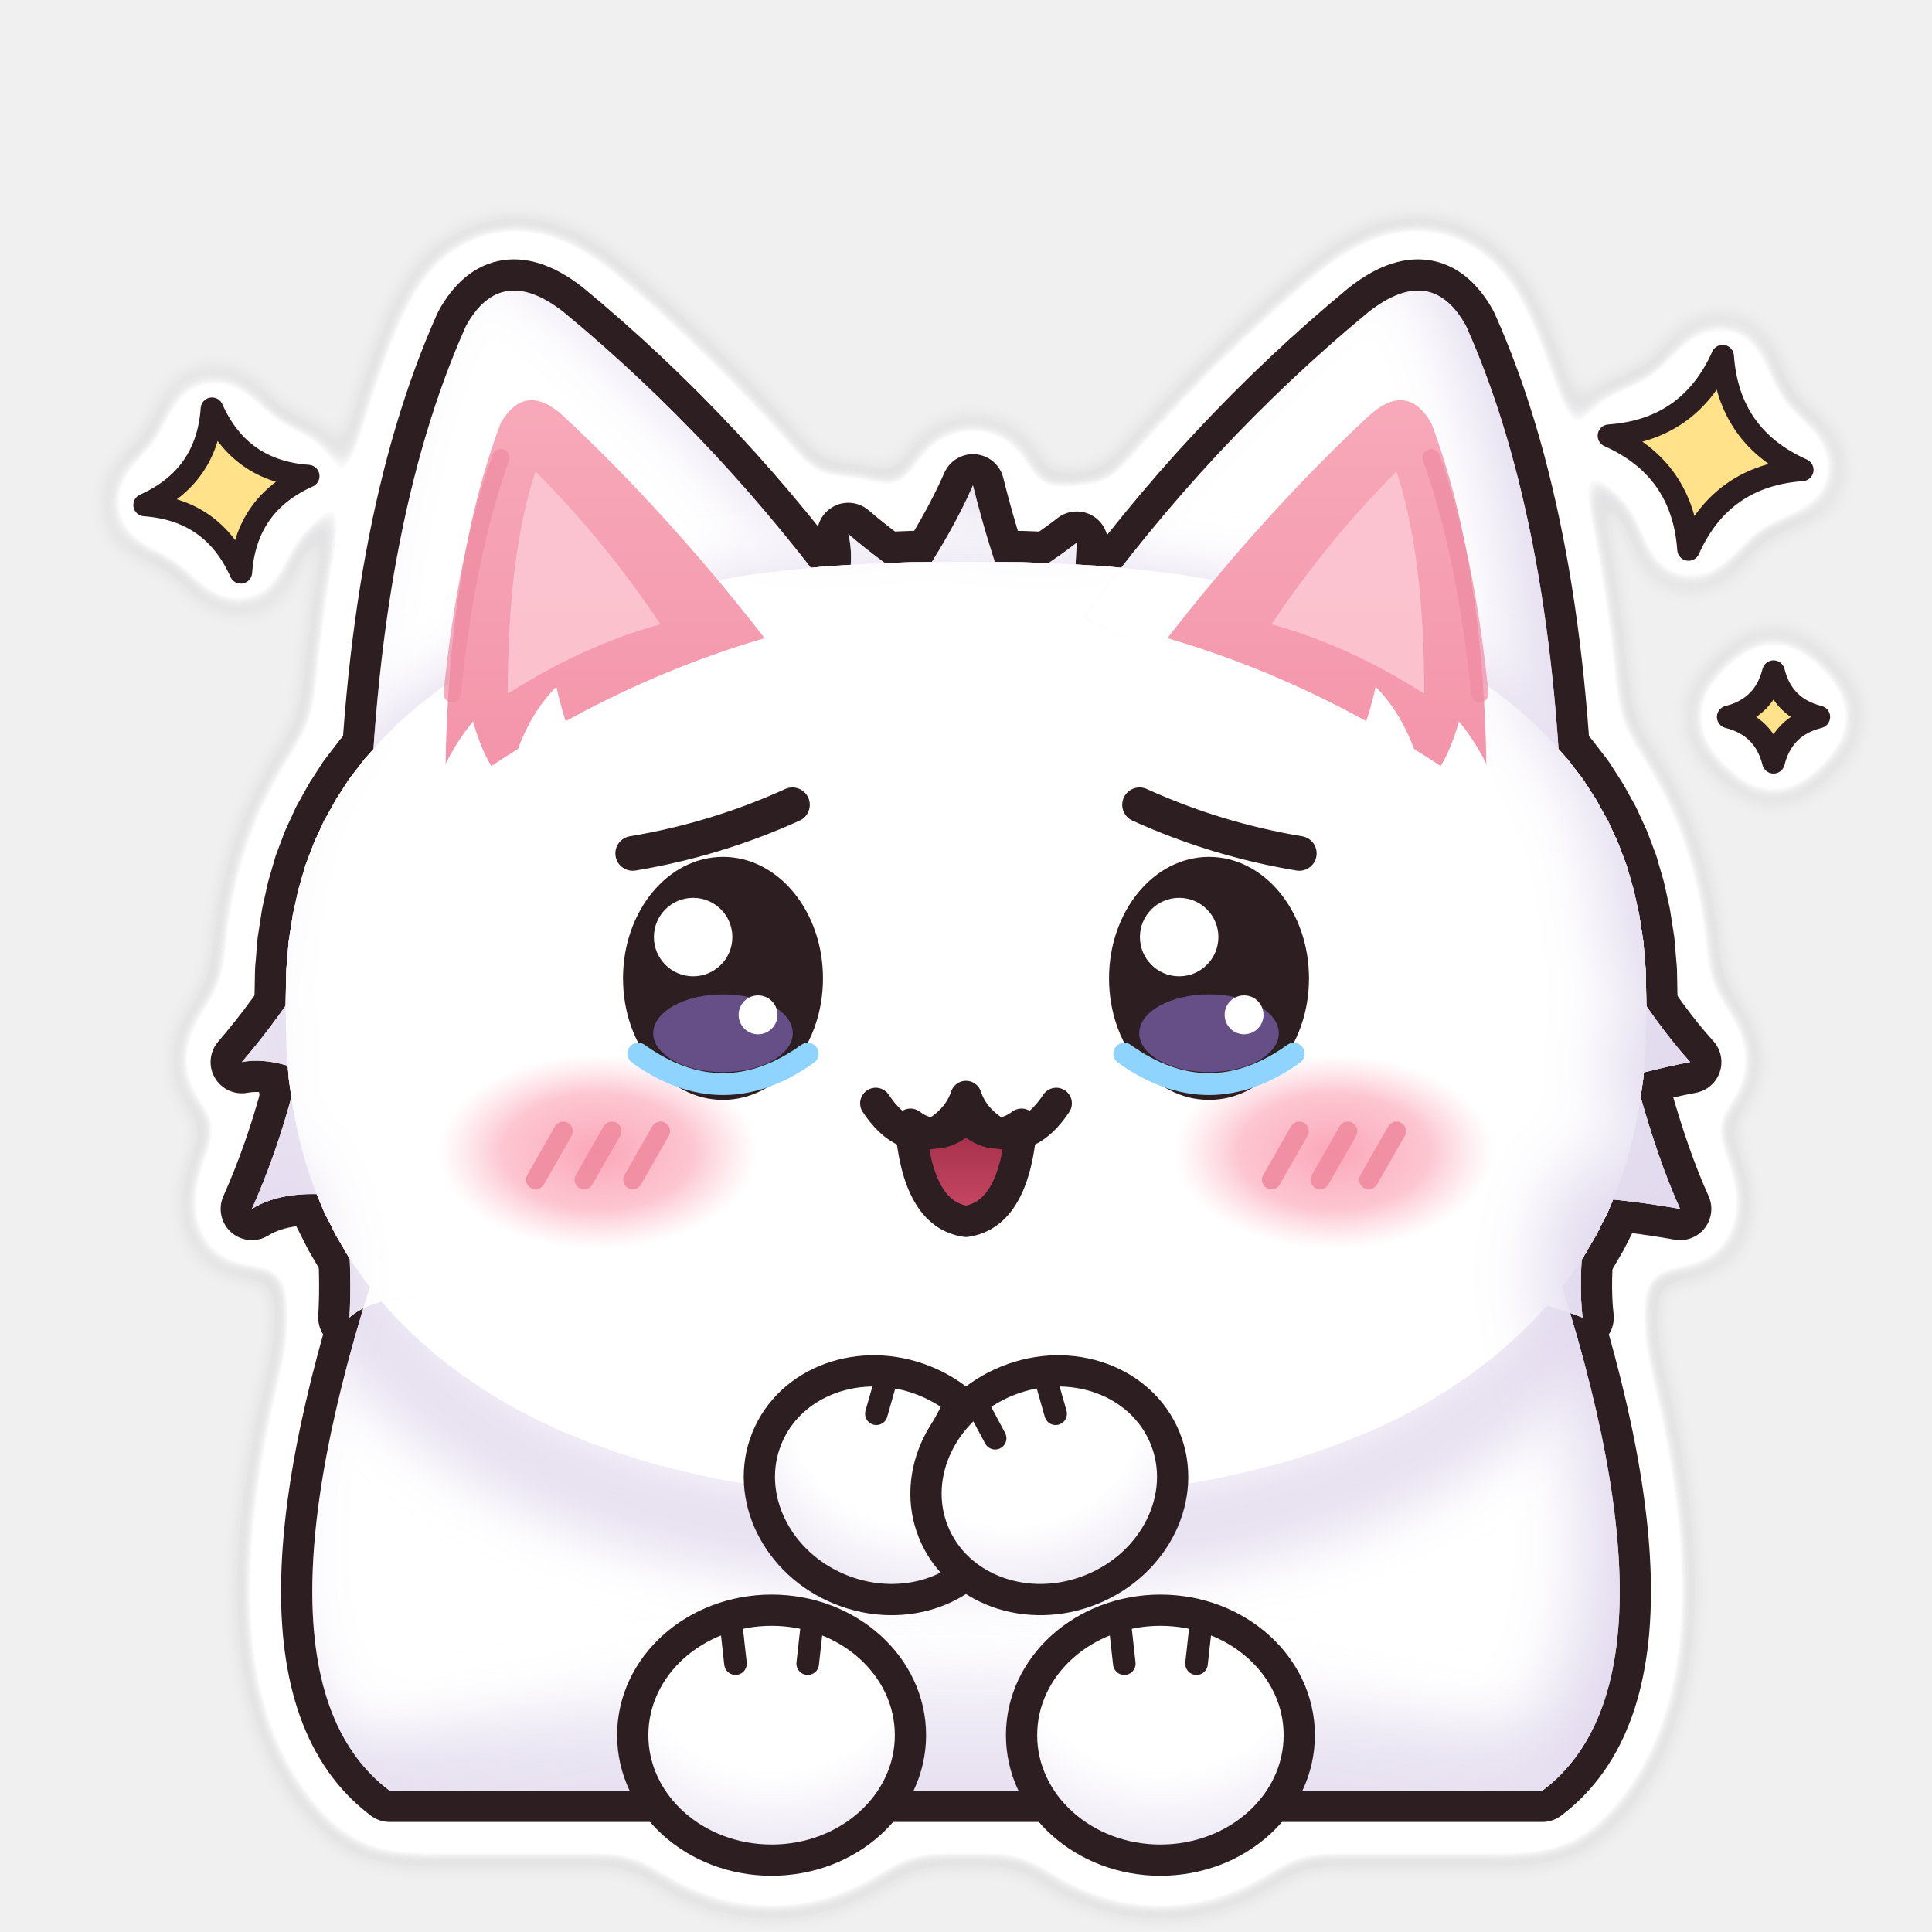
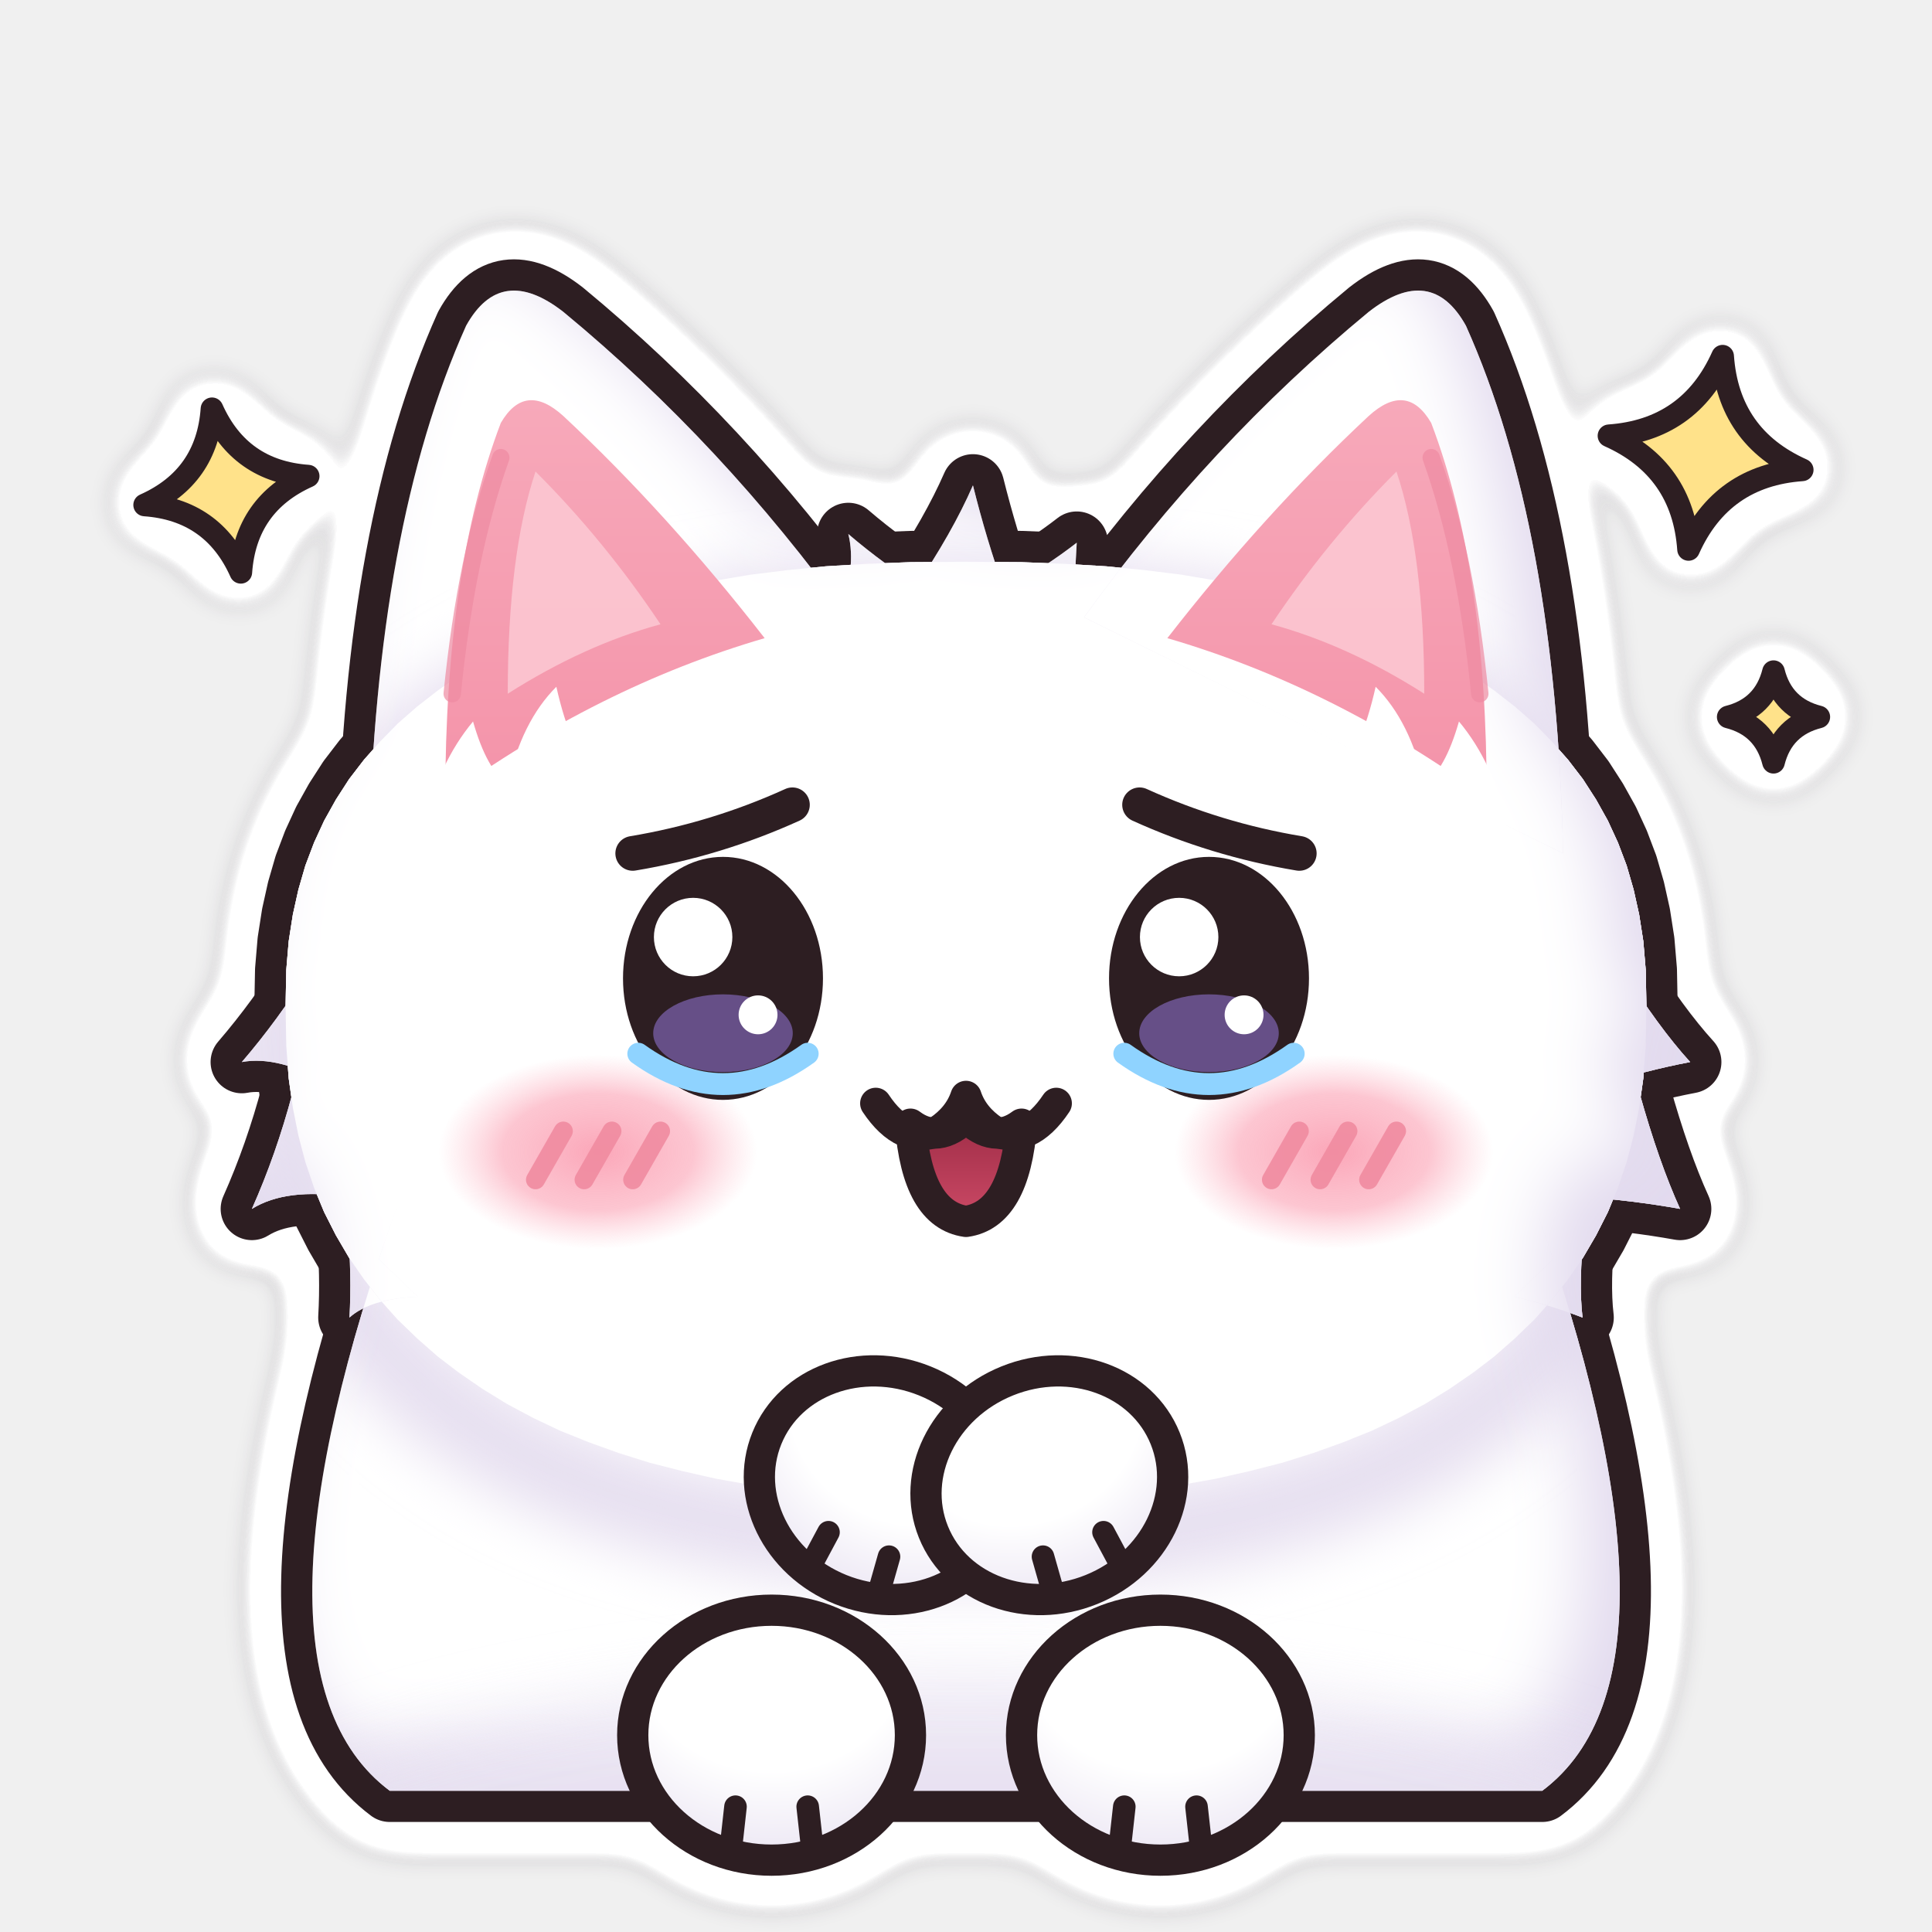
<svg xmlns="http://www.w3.org/2000/svg" viewBox="0 0 512 512" width="512" height="512">
  <defs>
    <linearGradient id="heartFill" x1="0" y1="0" x2="0" y2="1">
      <stop offset="0" stop-color="#ff9aae" />
      <stop offset="1" stop-color="#f4607d" />
    </linearGradient>
    <linearGradient id="lens" x1="0" y1="0" x2="1" y2="1">
      <stop offset="0" stop-color="#3b3350" />
      <stop offset="1" stop-color="#141019" />
    </linearGradient>
    <linearGradient id="flame" x1="0" y1="1" x2="0" y2="0">
      <stop offset="0" stop-color="#ff5a3d" />
      <stop offset="1" stop-color="#ffb43d" />
    </linearGradient>
    <linearGradient id="earFill" x1="0" y1="0" x2="0" y2="1">
      <stop offset="0" stop-color="#f7a9ba" />
      <stop offset="1" stop-color="#f493a9" />
    </linearGradient>
    <linearGradient id="mouthFill" x1="0" y1="0" x2="0" y2="1">
      <stop offset="0" stop-color="#9e2c46" />
      <stop offset="1" stop-color="#cc4a66" />
    </linearGradient>
    <linearGradient id="tongueFill" x1="0" y1="0" x2="0" y2="1">
      <stop offset="0" stop-color="#ff9db2" />
      <stop offset="1" stop-color="#f27994" />
    </linearGradient>
    <radialGradient id="blushFill">
      <stop offset="0" stop-color="#fba2b5" stop-opacity="0.95" />
      <stop offset="0.6" stop-color="#fcb3c2" stop-opacity="0.75" />
      <stop offset="1" stop-color="#fdc4cf" stop-opacity="0" />
    </radialGradient>
    <radialGradient id="blushStrong">
      <stop offset="0" stop-color="#f7839c" stop-opacity="0.95" />
      <stop offset="0.65" stop-color="#f996aa" stop-opacity="0.8" />
      <stop offset="1" stop-color="#fbb0bf" stop-opacity="0" />
    </radialGradient>
    <radialGradient id="pawShade" cx="0.5" cy="0.15" r="0.9">
      <stop offset="0.55" stop-color="#ffffff" />
      <stop offset="1" stop-color="#e9e3f2" />
    </radialGradient>
    <filter id="soft" x="-20%" y="-20%" width="140%" height="140%">
      <feGaussianBlur stdDeviation="9" />
    </filter>
    <filter id="rim" x="-10%" y="-10%" width="120%" height="120%">
      <feGaussianBlur stdDeviation="8" />
    </filter>
    <filter id="inner" filterUnits="userSpaceOnUse" x="-64" y="-64" width="640" height="640" color-interpolation-filters="sRGB">
      <feComponentTransfer in="SourceAlpha" result="outside">
        <feFuncA type="table" tableValues="1 0" />
      </feComponentTransfer>
      <feOffset in="outside" dx="-10" dy="-12" result="shifted" />
      <feGaussianBlur in="shifted" stdDeviation="10" result="soft" />
      <feComposite in="soft" in2="SourceAlpha" operator="in" result="edge" />
      <feFlood flood-color="#e2daee" />
      <feComposite in2="edge" operator="in" />
    </filter>
    <filter id="sticker" x="-15%" y="-15%" width="130%" height="130%" color-interpolation-filters="sRGB">
      <feGaussianBlur in="SourceAlpha" stdDeviation="7" result="blur" />
      <feComponentTransfer in="blur" result="mask">
        <feFuncA type="linear" slope="14" intercept="-0.6" />
      </feComponentTransfer>
      <feFlood flood-color="#ffffff" />
      <feComposite in2="mask" operator="in" result="border" />
      <feGaussianBlur in="mask" stdDeviation="2.5" result="shadowBlur" />
      <feFlood flood-color="#1d1428" flood-opacity="0.22" />
      <feComposite in2="shadowBlur" operator="in" result="shadow" />
      <feMerge>
        <feMergeNode in="shadow" />
        <feMergeNode in="border" />
        <feMergeNode in="SourceGraphic" />
      </feMerge>
    </filter>
  </defs>
  <g filter="url(#sticker)">
    <g transform="translate(256 274) scale(0.92) translate(-256 -266)">
      <clipPath id="sil">
        <path d="M92 316 C62 400 58 460 90 484 L422 484 C454 460 450 400 420 316 Z" />
        <path d="M84 214 Q86 120 112 62 Q122 44 140 58 Q186 96 222 146 Z" />
        <path d="M428 214 Q426 120 400 62 Q390 44 372 58 Q326 96 290 146 Z" />
        <path d="M452 258L451.8 269.5L451.1 278.8L449.9 287.3L448.3 295.3L446.3 302.9L443.8 310.3L440.9 317.3L437.5 324L433.7 330.5L429.4 336.7L424.7 342.7L419.7 348.3L414.1 353.7L408.2 358.9L401.9 363.7L395.2 368.3L388.2 372.6L380.7 376.6L372.9 380.3L364.7 383.6L356.1 386.7L347.2 389.5L337.8 391.9L328.1 394.1L318 395.9L307.5 397.4L296.4 398.5L284.7 399.3L271.9 399.8L256 400L240.1 399.8L227.3 399.3L215.6 398.5L204.5 397.4L194 395.9L183.9 394.1L174.2 391.9L164.8 389.5L155.9 386.7L147.3 383.6L139.1 380.3L131.3 376.6L123.8 372.6L116.8 368.3L110.1 363.7L103.8 358.9L97.9 353.7L92.3 348.3L87.3 342.7L82.6 336.7L78.3 330.5L74.5 324L71.1 317.3L68.2 310.3L65.7 302.9L63.7 295.3L62.1 287.3L60.9 278.8L60.2 269.5L60 258L60.2 247.6L60.9 239.3L62.1 231.6L63.7 224.4L65.7 217.5L68.2 210.9L71.1 204.6L74.5 198.5L78.3 192.6L82.6 187L87.3 181.7L92.3 176.6L97.9 171.7L103.8 167.1L110.1 162.7L116.8 158.6L123.8 154.7L131.3 151.1L139.1 147.8L147.3 144.7L155.9 142L164.8 139.5L174.2 137.3L183.9 135.4L194 133.7L204.5 132.4L215.6 131.3L227.3 130.6L240.1 130.1L256 130L271.9 130.1L284.7 130.6L296.4 131.3L307.5 132.4L318 133.7L328.1 135.4L337.8 137.3L347.2 139.5L356.1 142L364.7 144.7L372.9 147.8L380.7 151.1L388.2 154.7L395.2 158.6L401.9 162.7L408.2 167.1L414.1 171.7L419.7 176.6L424.7 181.7L429.4 187L433.7 192.6L437.5 198.5L440.9 204.6L443.8 210.9L446.3 217.5L448.3 224.4L449.9 231.6L451.1 239.3L451.8 247.6Z" />
        <path d="M219.5 145.6 Q224.5 131.6 222.1 122 Q232.5 130.9 244.5 138.4 Z" />
        <path d="M241 138 Q252.1 121.5 258 108 Q261.9 123.6 267 138 Z" />
        <path d="M266.5 138.6 Q279.3 131.2 287.9 124.5 Q287.2 135.2 287.5 145.4 Z" />
        <path d="M73 280.7 Q58 272.1 47.4 274.1 Q57.9 261.9 67 247.3 Z" />
        <path d="M445 247.3 Q455.4 264 464.6 274.1 Q451.5 276.6 439 280.7 Z" />
        <path d="M78 313 Q60.3 310.2 50.3 316.4 Q57.3 300.7 62 283 Z" />
        <path d="M450 283 Q455.6 303 461.7 316.4 Q447.7 313.9 434 313 Z" />
        <path d="M98.1 341.7 Q84.4 342.3 78.4 347.7 Q79.1 335.5 77.9 322.3 Z" />
        <path d="M434.1 322.3 Q432.4 337.6 433.6 347.7 Q424 344 413.9 341.7 Z" />
        <path d="M88.6 418.3 Q77.1 411.3 70 412.7 Q75.3 402.2 79.4 389.7 Z" />
        <path d="M432.6 389.7 Q437.1 404.4 442 412.7 Q432.6 414.7 423.4 418.3 Z" />
      </clipPath>
      <g fill="#2d1e22" stroke="#2d1e22" stroke-width="18" stroke-linejoin="round">
        <path d="M92 316 C62 400 58 460 90 484 L422 484 C454 460 450 400 420 316 Z" />
        <path d="M84 214 Q86 120 112 62 Q122 44 140 58 Q186 96 222 146 Z" />
        <path d="M428 214 Q426 120 400 62 Q390 44 372 58 Q326 96 290 146 Z" />
        <path d="M452 258L451.8 269.5L451.1 278.8L449.9 287.3L448.3 295.3L446.3 302.9L443.8 310.3L440.9 317.3L437.5 324L433.7 330.5L429.4 336.7L424.7 342.7L419.7 348.3L414.1 353.7L408.2 358.9L401.9 363.7L395.2 368.3L388.2 372.6L380.7 376.6L372.9 380.3L364.7 383.6L356.1 386.7L347.2 389.5L337.8 391.9L328.1 394.1L318 395.9L307.5 397.4L296.4 398.5L284.7 399.3L271.9 399.8L256 400L240.1 399.8L227.3 399.3L215.6 398.5L204.5 397.4L194 395.9L183.9 394.1L174.2 391.9L164.8 389.5L155.9 386.7L147.3 383.6L139.1 380.3L131.3 376.6L123.8 372.6L116.8 368.3L110.1 363.7L103.8 358.9L97.9 353.7L92.3 348.3L87.3 342.7L82.6 336.7L78.3 330.5L74.5 324L71.1 317.3L68.2 310.3L65.7 302.9L63.7 295.3L62.1 287.3L60.9 278.8L60.2 269.5L60 258L60.2 247.6L60.9 239.3L62.1 231.6L63.7 224.4L65.7 217.5L68.2 210.9L71.1 204.6L74.5 198.5L78.3 192.6L82.6 187L87.3 181.7L92.3 176.6L97.9 171.7L103.8 167.1L110.1 162.7L116.8 158.6L123.8 154.7L131.3 151.1L139.1 147.8L147.3 144.7L155.9 142L164.8 139.5L174.2 137.3L183.9 135.4L194 133.7L204.5 132.4L215.6 131.3L227.3 130.6L240.1 130.1L256 130L271.9 130.1L284.7 130.6L296.4 131.3L307.5 132.4L318 133.7L328.1 135.4L337.8 137.3L347.2 139.5L356.1 142L364.7 144.7L372.9 147.8L380.7 151.1L388.2 154.7L395.2 158.6L401.9 162.7L408.2 167.1L414.1 171.7L419.7 176.6L424.7 181.7L429.4 187L433.7 192.6L437.5 198.5L440.9 204.6L443.8 210.9L446.3 217.5L448.3 224.4L449.9 231.6L451.1 239.3L451.8 247.6Z" />
        <path d="M219.5 145.6 Q224.5 131.6 222.1 122 Q232.5 130.9 244.5 138.4 Z" />
        <path d="M241 138 Q252.1 121.5 258 108 Q261.9 123.6 267 138 Z" />
        <path d="M266.5 138.6 Q279.3 131.2 287.9 124.5 Q287.2 135.2 287.5 145.4 Z" />
        <path d="M73 280.7 Q58 272.1 47.4 274.1 Q57.9 261.9 67 247.3 Z" />
        <path d="M445 247.3 Q455.4 264 464.6 274.1 Q451.5 276.6 439 280.7 Z" />
        <path d="M78 313 Q60.3 310.2 50.3 316.4 Q57.3 300.7 62 283 Z" />
        <path d="M450 283 Q455.6 303 461.7 316.4 Q447.7 313.9 434 313 Z" />
        <path d="M98.1 341.7 Q84.4 342.3 78.4 347.7 Q79.1 335.5 77.9 322.3 Z" />
        <path d="M434.1 322.3 Q432.4 337.6 433.6 347.7 Q424 344 413.9 341.7 Z" />
        <path d="M88.6 418.3 Q77.1 411.3 70 412.7 Q75.3 402.2 79.4 389.7 Z" />
        <path d="M432.6 389.7 Q437.1 404.4 442 412.7 Q432.6 414.7 423.4 418.3 Z" />
      </g>
      <g fill="#ffffff">
        <path d="M92 316 C62 400 58 460 90 484 L422 484 C454 460 450 400 420 316 Z" />
        <path d="M84 214 Q86 120 112 62 Q122 44 140 58 Q186 96 222 146 Z" />
        <path d="M428 214 Q426 120 400 62 Q390 44 372 58 Q326 96 290 146 Z" />
        <path d="M452 258L451.8 269.5L451.1 278.8L449.9 287.3L448.3 295.3L446.3 302.9L443.8 310.3L440.9 317.3L437.5 324L433.7 330.5L429.4 336.7L424.7 342.7L419.7 348.3L414.1 353.7L408.2 358.9L401.9 363.7L395.2 368.3L388.2 372.6L380.7 376.6L372.9 380.3L364.7 383.6L356.1 386.7L347.2 389.5L337.8 391.9L328.1 394.1L318 395.9L307.5 397.4L296.4 398.5L284.7 399.3L271.9 399.8L256 400L240.1 399.8L227.3 399.3L215.6 398.5L204.5 397.4L194 395.9L183.9 394.1L174.2 391.9L164.8 389.5L155.9 386.7L147.3 383.6L139.1 380.3L131.3 376.6L123.8 372.6L116.8 368.3L110.1 363.7L103.8 358.9L97.9 353.7L92.3 348.3L87.3 342.7L82.6 336.7L78.3 330.5L74.5 324L71.1 317.3L68.2 310.3L65.7 302.9L63.7 295.3L62.1 287.3L60.9 278.8L60.2 269.5L60 258L60.2 247.6L60.9 239.3L62.1 231.6L63.7 224.4L65.7 217.5L68.2 210.9L71.1 204.6L74.5 198.5L78.3 192.6L82.6 187L87.3 181.7L92.3 176.6L97.9 171.7L103.8 167.1L110.1 162.7L116.8 158.6L123.8 154.7L131.3 151.1L139.1 147.8L147.3 144.7L155.9 142L164.8 139.5L174.2 137.3L183.9 135.4L194 133.7L204.5 132.4L215.6 131.3L227.3 130.6L240.1 130.1L256 130L271.9 130.1L284.7 130.6L296.4 131.3L307.5 132.4L318 133.7L328.1 135.4L337.8 137.3L347.2 139.5L356.1 142L364.7 144.7L372.9 147.8L380.7 151.1L388.2 154.7L395.2 158.6L401.9 162.7L408.2 167.1L414.1 171.7L419.7 176.6L424.7 181.7L429.4 187L433.7 192.6L437.5 198.5L440.9 204.6L443.8 210.9L446.3 217.5L448.3 224.4L449.9 231.6L451.1 239.3L451.8 247.6Z" />
        <path d="M219.5 145.6 Q224.5 131.6 222.1 122 Q232.5 130.9 244.5 138.4 Z" />
        <path d="M241 138 Q252.1 121.5 258 108 Q261.9 123.6 267 138 Z" />
        <path d="M266.5 138.6 Q279.3 131.2 287.9 124.5 Q287.2 135.2 287.5 145.4 Z" />
        <path d="M73 280.7 Q58 272.1 47.4 274.1 Q57.9 261.9 67 247.3 Z" />
        <path d="M445 247.3 Q455.4 264 464.6 274.1 Q451.5 276.6 439 280.7 Z" />
        <path d="M78 313 Q60.3 310.2 50.3 316.4 Q57.3 300.7 62 283 Z" />
        <path d="M450 283 Q455.6 303 461.7 316.4 Q447.7 313.9 434 313 Z" />
        <path d="M98.1 341.7 Q84.4 342.3 78.4 347.7 Q79.1 335.5 77.9 322.3 Z" />
        <path d="M434.1 322.3 Q432.4 337.6 433.6 347.7 Q424 344 413.9 341.7 Z" />
        <path d="M88.6 418.3 Q77.1 411.3 70 412.7 Q75.3 402.2 79.4 389.7 Z" />
        <path d="M432.6 389.7 Q437.1 404.4 442 412.7 Q432.6 414.7 423.4 418.3 Z" />
      </g>
      <g clip-path="url(#sil)">
        <path d="M452 258L451.8 269.5L451.1 278.8L449.9 287.3L448.3 295.3L446.3 302.9L443.8 310.3L440.9 317.3L437.5 324L433.7 330.5L429.4 336.7L424.7 342.7L419.7 348.3L414.1 353.7L408.2 358.9L401.9 363.7L395.2 368.3L388.2 372.6L380.7 376.6L372.9 380.3L364.7 383.6L356.1 386.7L347.2 389.5L337.8 391.9L328.1 394.1L318 395.9L307.5 397.4L296.4 398.5L284.7 399.3L271.9 399.8L256 400L240.1 399.8L227.3 399.3L215.6 398.5L204.5 397.4L194 395.9L183.9 394.1L174.2 391.9L164.8 389.5L155.9 386.7L147.3 383.6L139.1 380.3L131.3 376.6L123.8 372.6L116.8 368.3L110.1 363.7L103.8 358.9L97.9 353.7L92.3 348.3L87.3 342.7L82.6 336.7L78.3 330.5L74.5 324L71.1 317.3L68.2 310.3L65.7 302.9L63.7 295.3L62.1 287.3L60.9 278.8L60.2 269.5L60 258L60.2 247.6L60.9 239.3L62.1 231.6L63.7 224.4L65.7 217.5L68.2 210.9L71.1 204.6L74.5 198.5L78.3 192.6L82.6 187L87.3 181.7L92.3 176.6L97.9 171.7L103.8 167.1L110.1 162.7L116.8 158.6L123.8 154.7L131.3 151.1L139.1 147.8L147.3 144.7L155.9 142L164.8 139.5L174.2 137.3L183.9 135.4L194 133.7L204.5 132.4L215.6 131.3L227.3 130.6L240.1 130.1L256 130L271.9 130.1L284.7 130.6L296.4 131.3L307.5 132.4L318 133.7L328.1 135.4L337.8 137.3L347.2 139.5L356.1 142L364.7 144.7L372.9 147.8L380.7 151.1L388.2 154.7L395.2 158.6L401.9 162.7L408.2 167.1L414.1 171.7L419.7 176.6L424.7 181.7L429.4 187L433.7 192.6L437.5 198.5L440.9 204.6L443.8 210.9L446.3 217.5L448.3 224.4L449.9 231.6L451.1 239.3L451.8 247.6Z" fill="none" stroke="#e6dff0" stroke-width="26" filter="url(#rim)" transform="translate(0 12)" />
        <path d="M452 258L451.8 269.5L451.1 278.8L449.9 287.3L448.3 295.3L446.3 302.9L443.8 310.3L440.9 317.3L437.5 324L433.7 330.5L429.4 336.7L424.7 342.7L419.7 348.3L414.1 353.7L408.2 358.9L401.9 363.7L395.2 368.3L388.2 372.6L380.7 376.6L372.9 380.3L364.7 383.6L356.1 386.7L347.2 389.5L337.8 391.9L328.1 394.1L318 395.9L307.5 397.4L296.4 398.5L284.7 399.3L271.9 399.8L256 400L240.1 399.8L227.3 399.3L215.6 398.5L204.5 397.4L194 395.9L183.9 394.1L174.2 391.9L164.8 389.5L155.9 386.7L147.3 383.6L139.1 380.3L131.3 376.6L123.8 372.6L116.8 368.3L110.1 363.7L103.8 358.9L97.9 353.7L92.3 348.3L87.3 342.7L82.6 336.7L78.3 330.5L74.5 324L71.1 317.3L68.2 310.3L65.7 302.9L63.7 295.3L62.1 287.3L60.9 278.8L60.2 269.5L60 258L60.2 247.6L60.9 239.3L62.1 231.6L63.7 224.4L65.7 217.5L68.2 210.9L71.1 204.6L74.5 198.5L78.3 192.6L82.6 187L87.3 181.7L92.3 176.6L97.9 171.7L103.8 167.1L110.1 162.7L116.8 158.6L123.8 154.7L131.3 151.1L139.1 147.8L147.3 144.7L155.9 142L164.8 139.5L174.2 137.3L183.9 135.4L194 133.7L204.5 132.4L215.6 131.3L227.3 130.6L240.1 130.1L256 130L271.9 130.1L284.7 130.6L296.4 131.3L307.5 132.4L318 133.7L328.1 135.4L337.8 137.3L347.2 139.5L356.1 142L364.7 144.7L372.9 147.8L380.7 151.1L388.2 154.7L395.2 158.6L401.9 162.7L408.2 167.1L414.1 171.7L419.7 176.6L424.7 181.7L429.4 187L433.7 192.6L437.5 198.5L440.9 204.6L443.8 210.9L446.3 217.5L448.3 224.4L449.9 231.6L451.1 239.3L451.8 247.6Z" fill="#ffffff" />
      </g>
      <g filter="url(#inner)" fill="#ffffff">
        <path d="M92 316 C62 400 58 460 90 484 L422 484 C454 460 450 400 420 316 Z" />
        <path d="M84 214 Q86 120 112 62 Q122 44 140 58 Q186 96 222 146 Z" />
        <path d="M428 214 Q426 120 400 62 Q390 44 372 58 Q326 96 290 146 Z" />
        <path d="M452 258L451.8 269.5L451.1 278.8L449.9 287.3L448.3 295.3L446.3 302.9L443.8 310.3L440.9 317.3L437.5 324L433.7 330.5L429.4 336.7L424.7 342.7L419.7 348.3L414.1 353.7L408.2 358.9L401.9 363.7L395.2 368.3L388.2 372.6L380.7 376.6L372.9 380.3L364.7 383.6L356.1 386.7L347.2 389.5L337.8 391.9L328.1 394.1L318 395.9L307.5 397.4L296.4 398.5L284.7 399.3L271.9 399.8L256 400L240.1 399.8L227.3 399.3L215.6 398.5L204.5 397.4L194 395.9L183.9 394.1L174.2 391.9L164.8 389.5L155.9 386.7L147.3 383.6L139.1 380.3L131.3 376.6L123.8 372.6L116.8 368.3L110.1 363.7L103.8 358.9L97.9 353.7L92.3 348.3L87.3 342.7L82.6 336.7L78.3 330.5L74.5 324L71.1 317.3L68.2 310.3L65.7 302.9L63.7 295.3L62.1 287.3L60.9 278.8L60.2 269.5L60 258L60.2 247.6L60.9 239.3L62.1 231.6L63.7 224.4L65.7 217.5L68.2 210.9L71.1 204.6L74.5 198.5L78.3 192.6L82.6 187L87.3 181.7L92.3 176.6L97.9 171.7L103.8 167.1L110.1 162.7L116.8 158.6L123.8 154.7L131.3 151.1L139.1 147.8L147.3 144.7L155.9 142L164.8 139.5L174.2 137.3L183.9 135.4L194 133.7L204.5 132.4L215.6 131.3L227.3 130.6L240.1 130.1L256 130L271.9 130.1L284.7 130.6L296.4 131.3L307.5 132.4L318 133.7L328.1 135.4L337.8 137.3L347.2 139.5L356.1 142L364.7 144.7L372.9 147.8L380.7 151.1L388.2 154.7L395.2 158.6L401.9 162.7L408.2 167.1L414.1 171.7L419.7 176.6L424.7 181.7L429.4 187L433.7 192.6L437.5 198.5L440.9 204.6L443.8 210.9L446.3 217.5L448.3 224.4L449.9 231.6L451.1 239.3L451.8 247.6Z" />
        <path d="M219.5 145.6 Q224.5 131.6 222.1 122 Q232.5 130.9 244.5 138.4 Z" />
        <path d="M241 138 Q252.1 121.5 258 108 Q261.9 123.6 267 138 Z" />
        <path d="M266.5 138.6 Q279.3 131.2 287.9 124.5 Q287.2 135.2 287.5 145.4 Z" />
        <path d="M73 280.7 Q58 272.1 47.4 274.1 Q57.9 261.9 67 247.3 Z" />
        <path d="M445 247.3 Q455.4 264 464.6 274.1 Q451.5 276.6 439 280.7 Z" />
        <path d="M78 313 Q60.3 310.2 50.3 316.4 Q57.3 300.7 62 283 Z" />
        <path d="M450 283 Q455.6 303 461.7 316.4 Q447.7 313.9 434 313 Z" />
        <path d="M98.1 341.7 Q84.4 342.3 78.4 347.7 Q79.1 335.5 77.9 322.3 Z" />
        <path d="M434.1 322.3 Q432.4 337.6 433.6 347.7 Q424 344 413.9 341.7 Z" />
        <path d="M88.6 418.3 Q77.1 411.3 70 412.7 Q75.3 402.2 79.4 389.7 Z" />
        <path d="M432.6 389.7 Q437.1 404.4 442 412.7 Q432.6 414.7 423.4 418.3 Z" />
      </g>
      <g clip-path="url(#sil)">
        <ellipse cx="256" cy="530" rx="240" ry="80" fill="#e9e3f2" filter="url(#soft)" opacity="0.7" />
      </g>
      <g>
        <path d="M106 198 Q106 132 122 90 Q129 78 140 88 Q170 116 198 152 Q150 166 106 198Z" fill="url(#earFill)" />
        <path d="M124 168 Q124 128 132 104 Q152 124 168 148 Q146 154 124 168Z" fill="#fcc9d3" opacity="0.85" />
        <path d="M108 168 Q112 128 122 100" fill="none" stroke="#ee8aa1" stroke-width="5" stroke-linecap="round" opacity="0.7" />
        <path d="M100 206 Q104 188 114 176 Q118 190 124 194 Q128 176 138 166 Q142 184 150 194 Q158 186 170 182 Q166 198 162 208Z" fill="#ffffff" />
      </g>
      <g transform="translate(512 0) scale(-1 1)">
        <path d="M106 198 Q106 132 122 90 Q129 78 140 88 Q170 116 198 152 Q150 166 106 198Z" fill="url(#earFill)" />
        <path d="M124 168 Q124 128 132 104 Q152 124 168 148 Q146 154 124 168Z" fill="#fcc9d3" opacity="0.85" />
        <path d="M108 168 Q112 128 122 100" fill="none" stroke="#ee8aa1" stroke-width="5" stroke-linecap="round" opacity="0.7" />
        <path d="M100 206 Q104 188 114 176 Q118 190 124 194 Q128 176 138 166 Q142 184 150 194 Q158 186 170 182 Q166 198 162 208Z" fill="#ffffff" />
      </g>
      <ellipse cx="150" cy="300" rx="46" ry="28" fill="url(#blushFill)" />
      <path d="M132 308 l8 -14 M146 308 l8 -14 M160 308 l8 -14" stroke="#f08ba0" stroke-width="5.5" stroke-linecap="round" opacity="0.9" />
      <ellipse cx="362" cy="300" rx="46" ry="28" fill="url(#blushFill)" />
      <path d="M344 308 l8 -14 M358 308 l8 -14 M372 308 l8 -14" stroke="#f08ba0" stroke-width="5.5" stroke-linecap="round" opacity="0.9" />
      <path d="M160 214 Q184 210 206 200" fill="none" stroke="#2d1e22" stroke-width="10" stroke-linecap="round" stroke-linejoin="round" />
      <path d="M352 214 Q328 210 306 200" fill="none" stroke="#2d1e22" stroke-width="10" stroke-linecap="round" stroke-linejoin="round" />
      <ellipse cx="186" cy="250" rx="28.8" ry="35" fill="#2d1e22" />
      <ellipse cx="186" cy="265.8" rx="20.1" ry="11.2" fill="#7a5fa8" opacity="0.75" />
      <circle cx="196.1" cy="260.5" r="5.6" fill="#ffffff" />
      <path d="M161.6 271.7 Q186 289.2 210.4 271.7" fill="none" stroke="#8fd3ff" stroke-width="6.3" stroke-linecap="round" />
      <circle cx="177.4" cy="238.1" r="11.3" fill="#ffffff" />
      <ellipse cx="326" cy="250" rx="28.8" ry="35" fill="#2d1e22" />
      <ellipse cx="326" cy="265.8" rx="20.1" ry="11.2" fill="#7a5fa8" opacity="0.75" />
      <circle cx="336.1" cy="260.5" r="5.6" fill="#ffffff" />
      <path d="M301.6 271.7 Q326 289.2 350.4 271.7" fill="none" stroke="#8fd3ff" stroke-width="6.3" stroke-linecap="round" />
      <circle cx="317.4" cy="238.1" r="11.3" fill="#ffffff" />
      <path d="M240 292 Q242 318 256 320 Q270 318 272 292 Q264 298 256 290 Q248 298 240 292Z" fill="url(#mouthFill)" stroke="#2d1e22" stroke-width="9" stroke-linejoin="round" />
      <path d="M230 286 Q238 298 248 294 Q254 290 256 284 Q258 290 264 294 Q274 298 282 286" fill="none" stroke="#2d1e22" stroke-width="9" stroke-linecap="round" stroke-linejoin="round" />
      <g transform="translate(232 396) rotate(22)">
        <ellipse cx="0" cy="0" rx="36" ry="32.4" fill="url(#pawShade)" stroke="#2d1e22" stroke-width="9" />
-         <path d="M-10.8 -31.4 l1.4 13 M10.8 -31.4 l-1.4 13" fill="none" stroke="#2d1e22" stroke-width="6.5" stroke-linecap="round" stroke-linejoin="round" />
+         <g transform="scale(1 -1)">
+           <path d="M-10.8 -31.4 l1.4 13 M10.8 -31.4 l-1.4 13" fill="none" stroke="#2d1e22" stroke-width="6.5" stroke-linecap="round" stroke-linejoin="round" />
+         </g>
      </g>
      <g transform="translate(280 396) rotate(-22)">
        <ellipse cx="0" cy="0" rx="36" ry="32.4" fill="url(#pawShade)" stroke="#2d1e22" stroke-width="9" />
-         <path d="M-10.8 -31.4 l1.4 13 M10.8 -31.4 l-1.4 13" fill="none" stroke="#2d1e22" stroke-width="6.5" stroke-linecap="round" stroke-linejoin="round" />
+         <g transform="scale(1 -1)">
+           <path d="M-10.8 -31.4 l1.4 13 M10.8 -31.4 l-1.4 13" fill="none" stroke="#2d1e22" stroke-width="6.5" stroke-linecap="round" stroke-linejoin="round" />
+         </g>
      </g>
      <g transform="translate(200 468)">
        <ellipse cx="0" cy="0" rx="40" ry="36" fill="url(#pawShade)" stroke="#2d1e22" stroke-width="9" />
-         <path d="M-12 -35 l1.6 14.4 M12 -35 l-1.6 14.4" fill="none" stroke="#2d1e22" stroke-width="6.5" stroke-linecap="round" stroke-linejoin="round" />
+         <g transform="scale(1 -1)">
+           <path d="M-12 -35 l1.6 14.4 M12 -35 l-1.6 14.4" fill="none" stroke="#2d1e22" stroke-width="6.5" stroke-linecap="round" stroke-linejoin="round" />
+         </g>
      </g>
      <g transform="translate(312 468)">
        <ellipse cx="0" cy="0" rx="40" ry="36" fill="url(#pawShade)" stroke="#2d1e22" stroke-width="9" />
-         <path d="M-12 -35 l1.6 14.4 M12 -35 l-1.6 14.4" fill="none" stroke="#2d1e22" stroke-width="6.5" stroke-linecap="round" stroke-linejoin="round" />
+         <g transform="scale(1 -1)">
+           <path d="M-12 -35 l1.6 14.4 M12 -35 l-1.6 14.4" fill="none" stroke="#2d1e22" stroke-width="6.5" stroke-linecap="round" stroke-linejoin="round" />
+         </g>
      </g>
    </g>
    <path transform="translate(60 130) rotate(-10)" d="M0 -22 Q4.4 -4.4 22 0 Q4.4 4.4 0 22 Q-4.4 4.4 -22 0 Q-4.4 -4.4 0 -22Z" fill="#ffe28a" stroke="#2d1e22" stroke-width="6" stroke-linejoin="round" />
    <path transform="translate(452 120) rotate(10)" d="M0 -26 Q5.2 -5.2 26 0 Q5.2 5.2 0 26 Q-5.2 5.2 -26 0 Q-5.2 -5.2 0 -26Z" fill="#ffe28a" stroke="#2d1e22" stroke-width="6" stroke-linejoin="round" />
    <path transform="translate(470 190)" d="M0 -12 Q2.4 -2.4 12 0 Q2.4 2.4 0 12 Q-2.4 2.4 -12 0 Q-2.4 -2.4 0 -12Z" fill="#ffe28a" stroke="#2d1e22" stroke-width="6" stroke-linejoin="round" />
  </g>
</svg>
